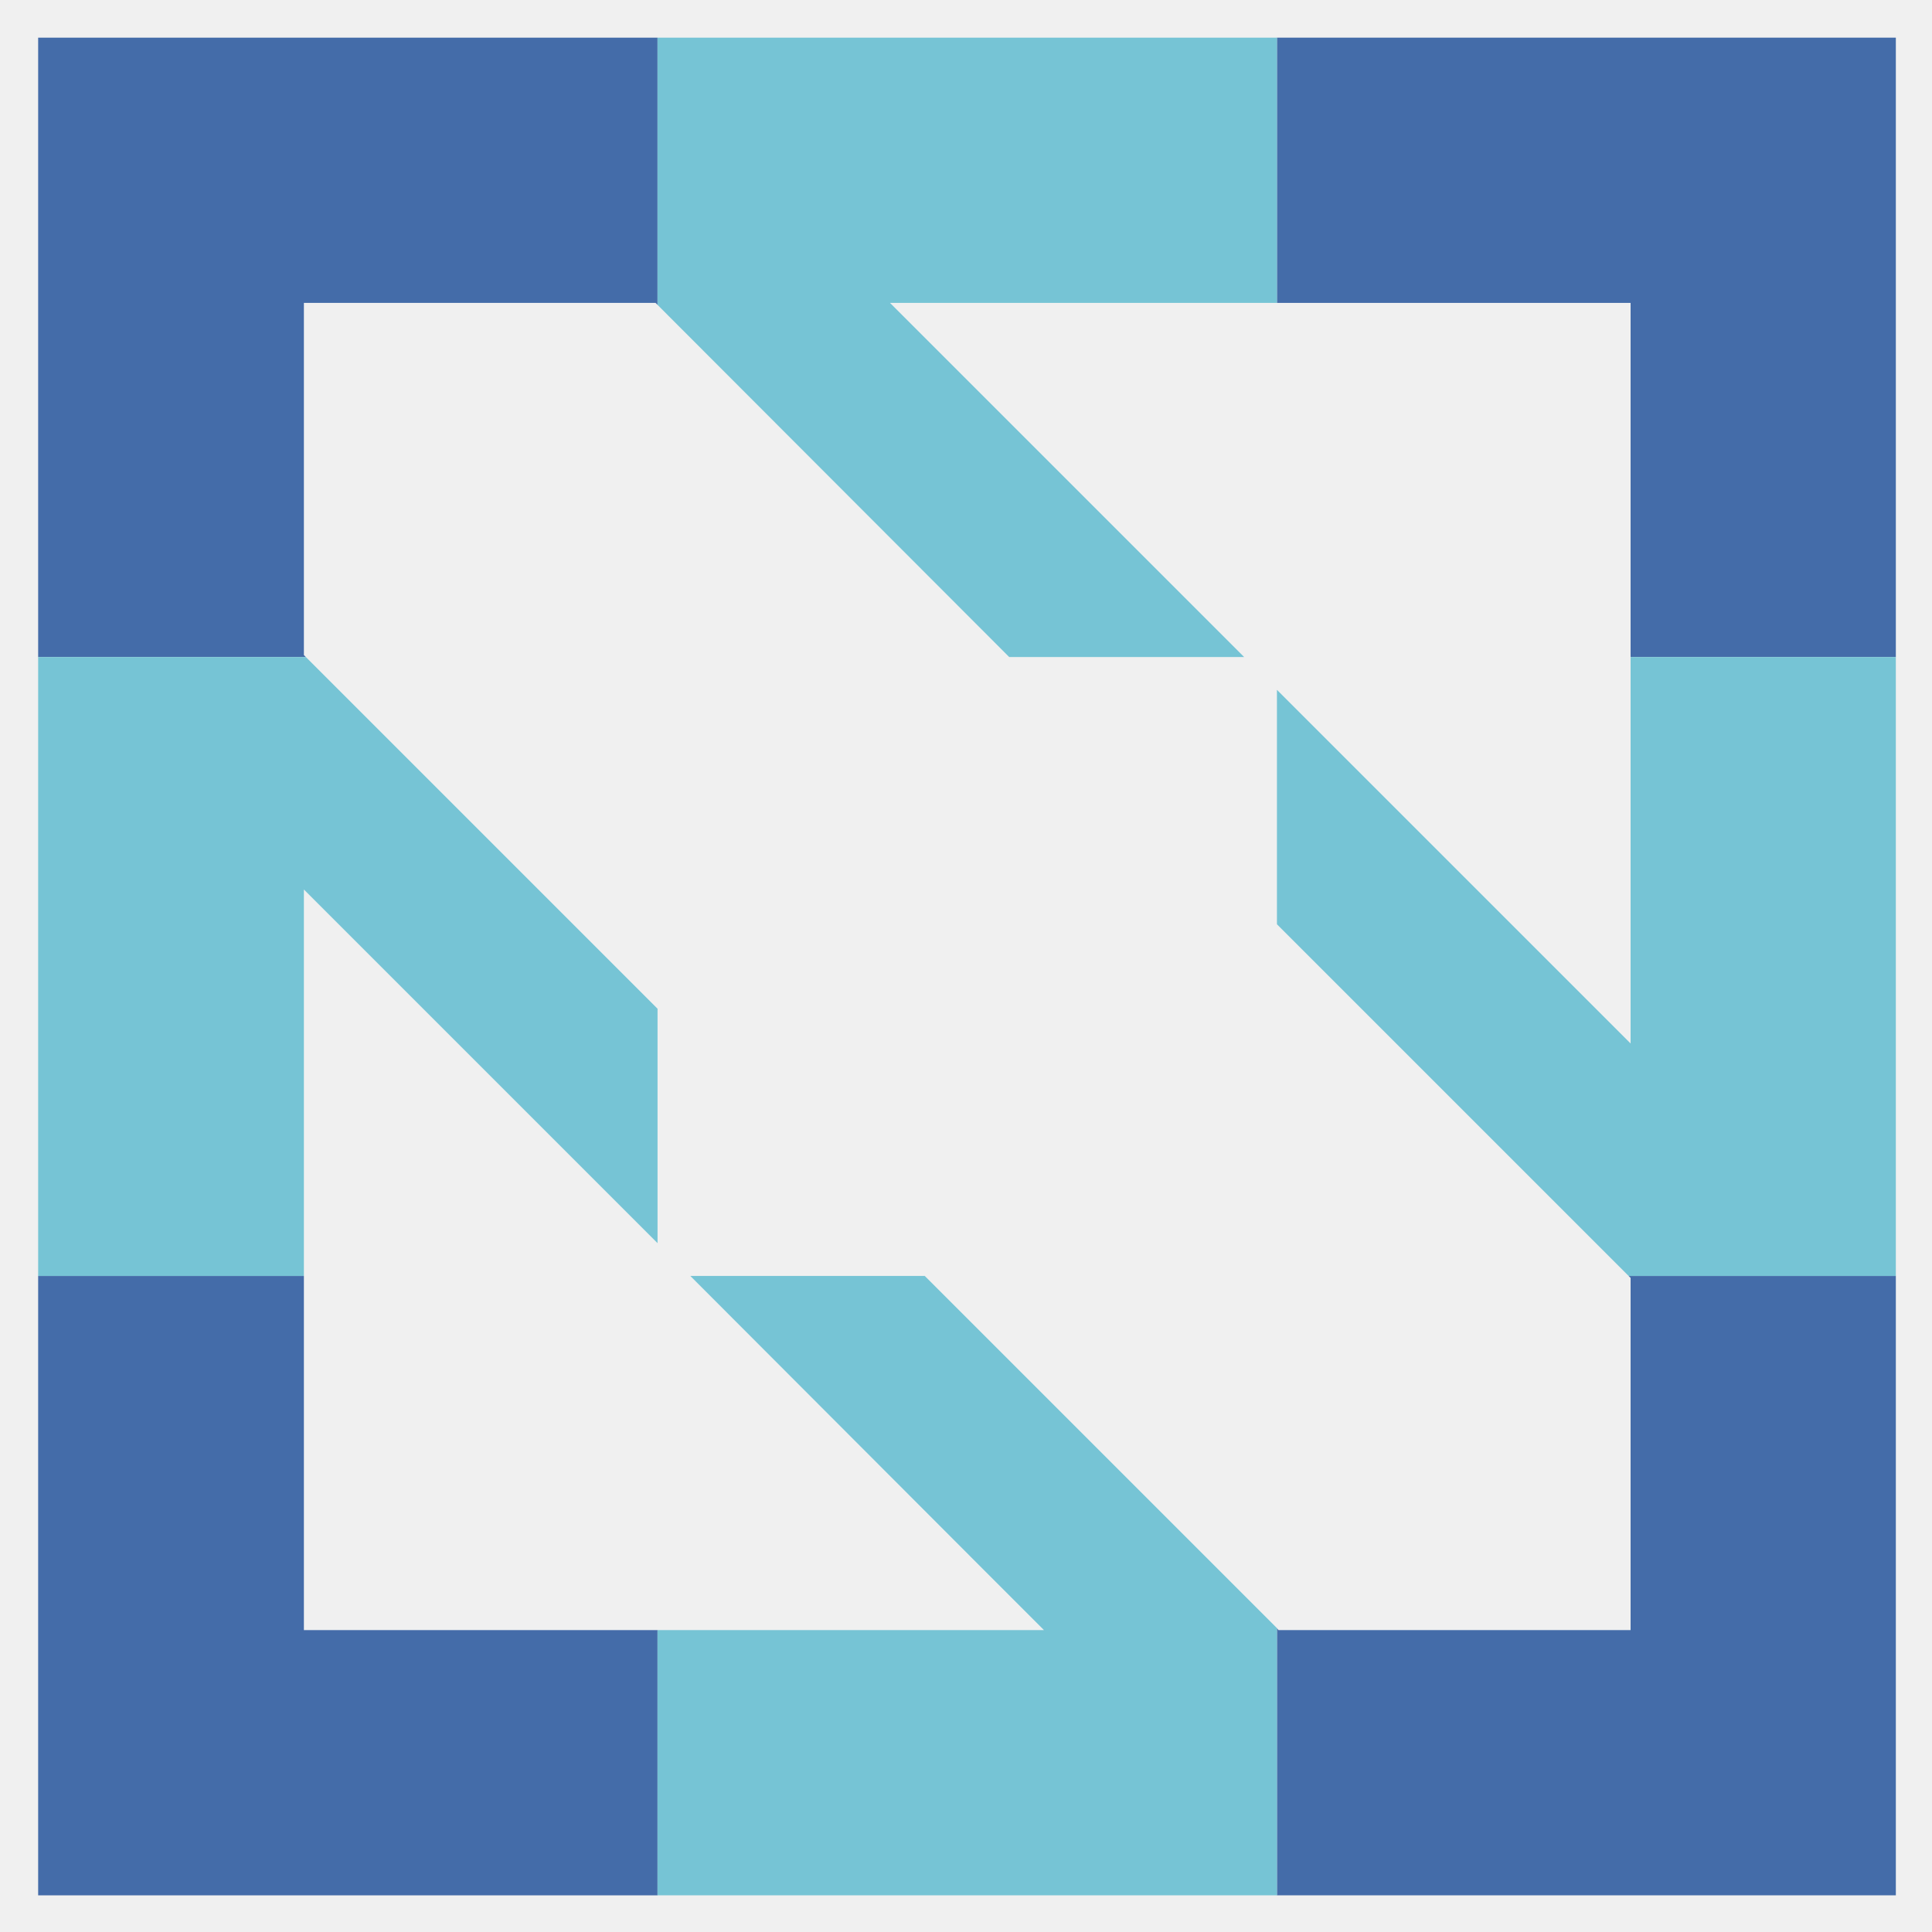
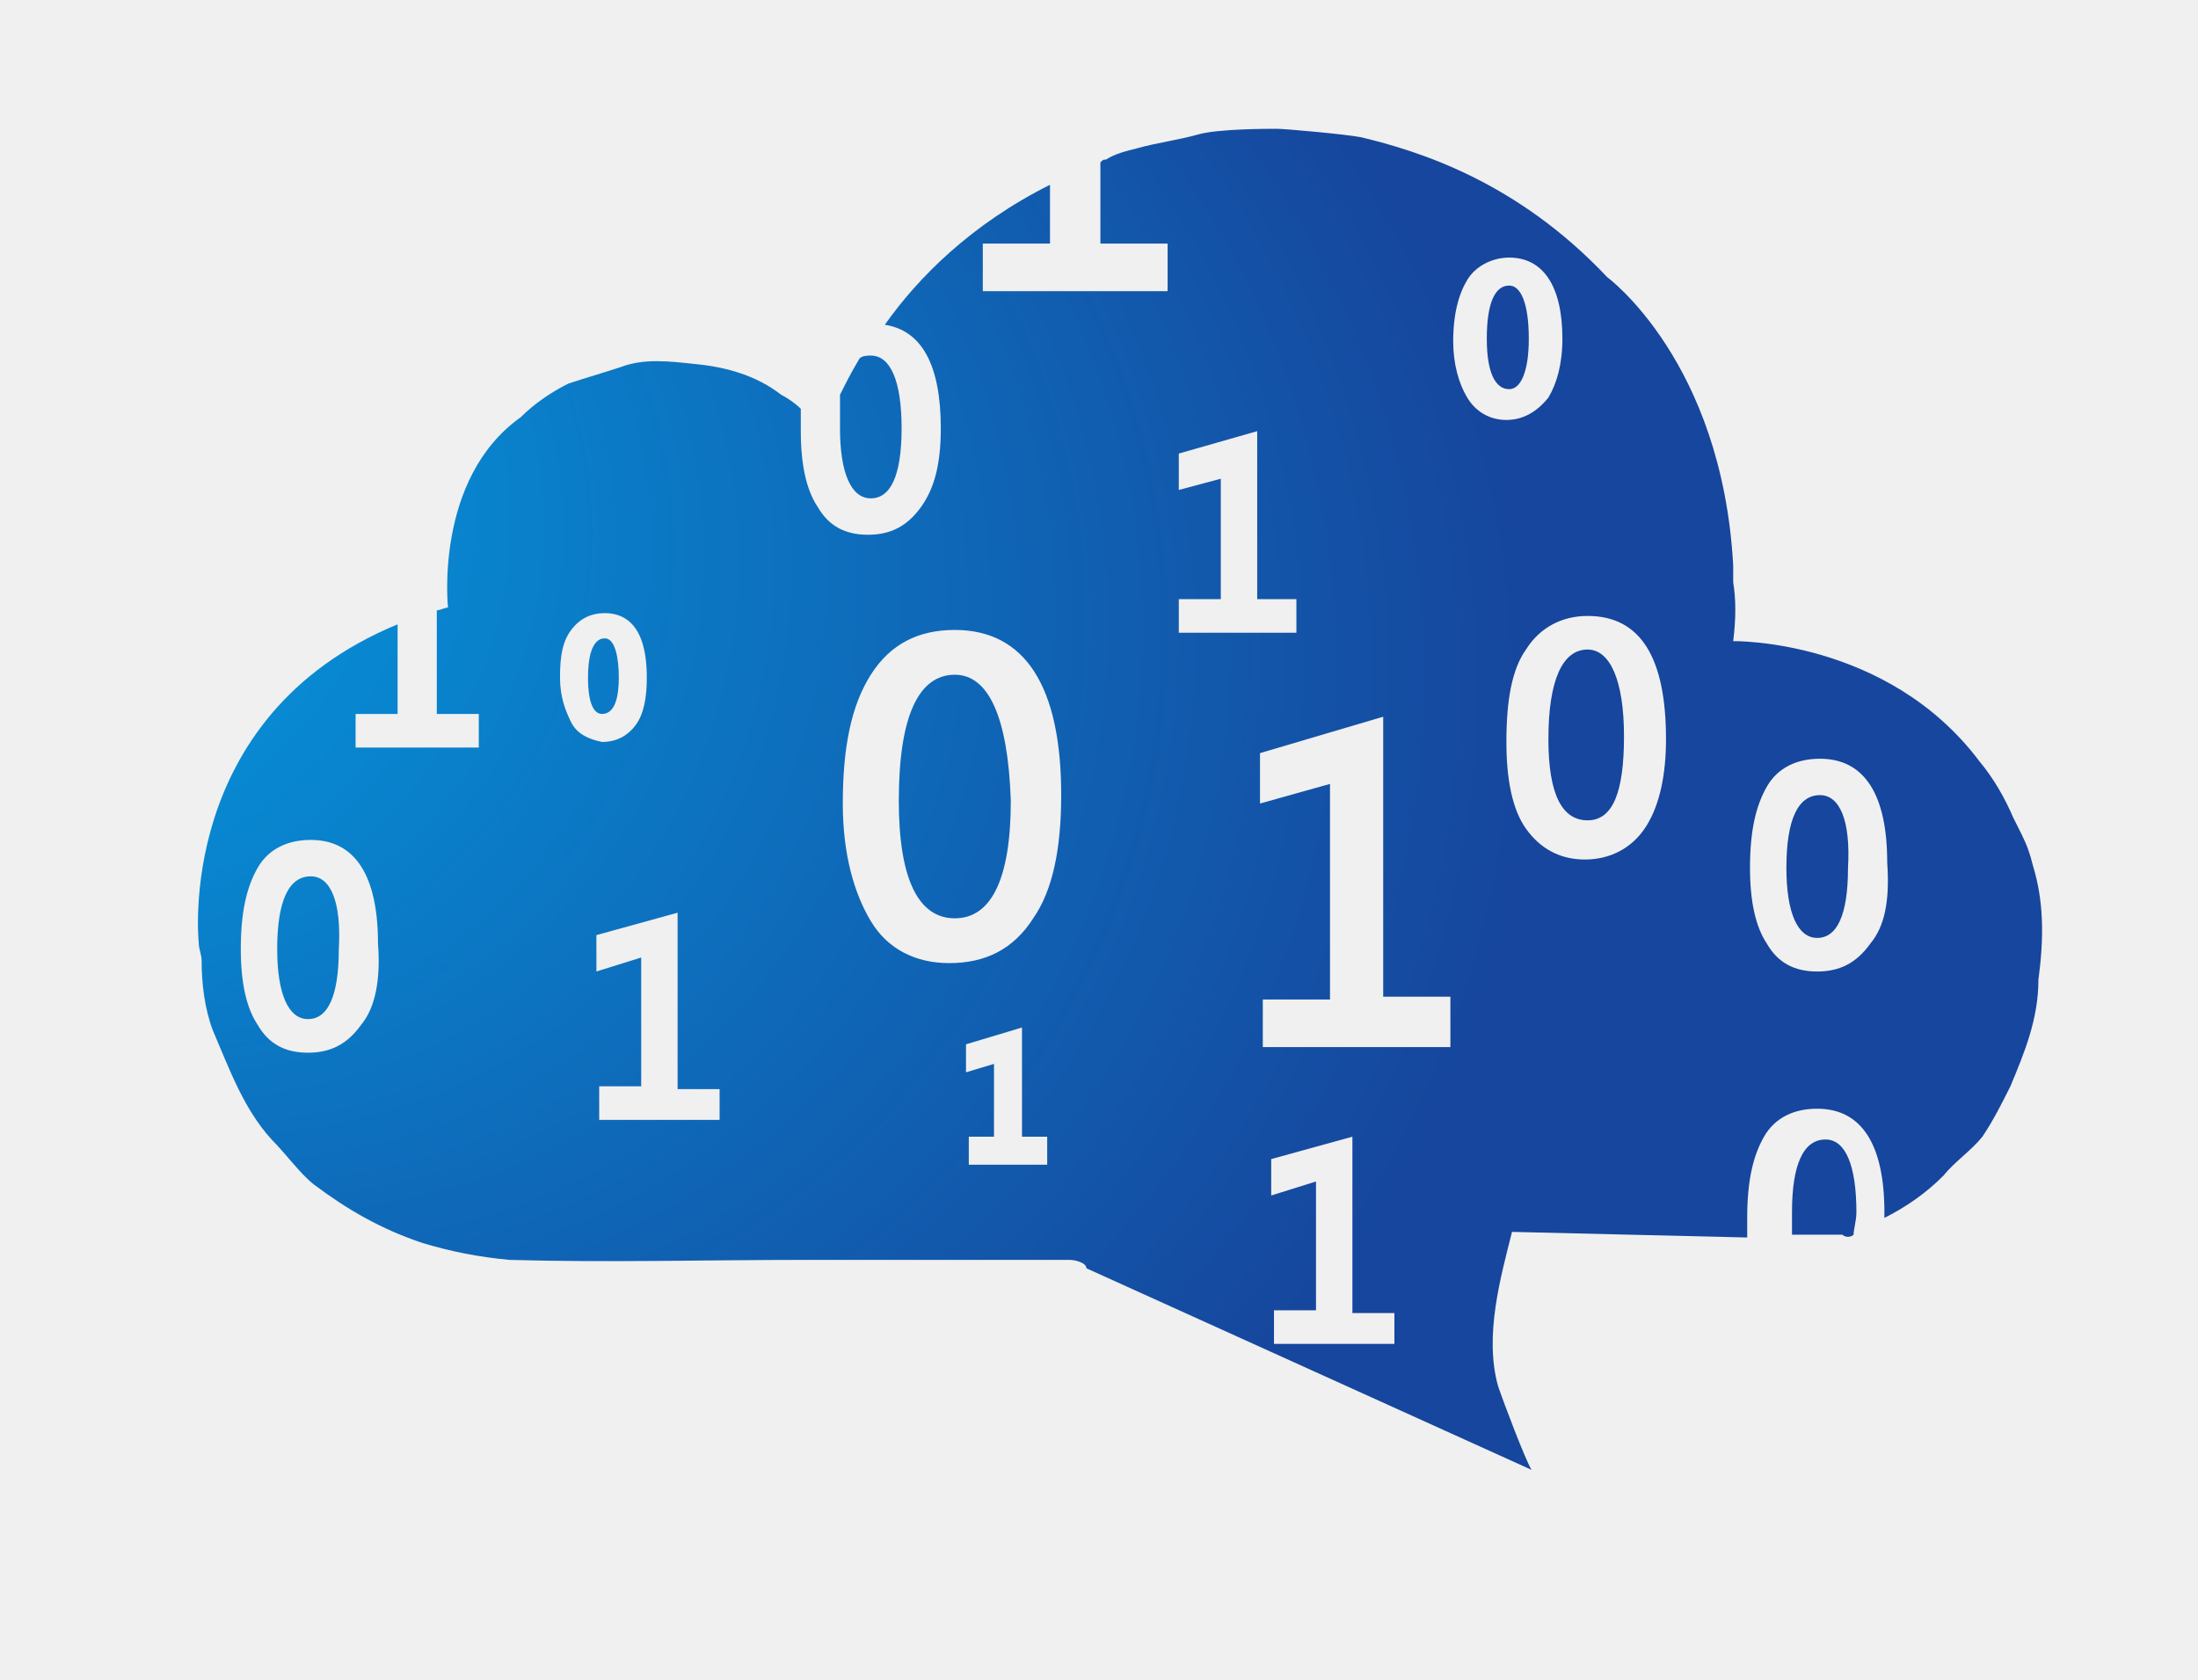
- <svg xmlns="http://www.w3.org/2000/svg" role="img" viewBox="5.52 5.02 388.96 388.96">
-   <style>svg {enable-background:new 0 0 400 400}</style>
-   <style>.st0{fill:#446ca9}.st1{fill:#76c4d5}</style>
-   <g id="XMLID_15_">
-     <g id="XMLID_78_">
-       <path id="XMLID_82_" d="M66.7 261.9H13.2v124.7h124.7v-53.4H66.7z" class="st0" />
-       <path id="XMLID_81_" d="M333.8 262.3v70.9h-70.9l-.3-.4v53.8h124.6V261.9h-53.8z" class="st0" />
-       <path id="XMLID_80_" d="M13.2 137.3h53.9l-.4-.4V66h70.8l.4.4V12.6H13.2z" class="st0" />
-       <path id="XMLID_79_" d="M262.6 12.6V66h71.2v71.3h53.4V12.6z" class="st0" />
-     </g>
-     <g id="XMLID_73_">
-       <path id="XMLID_77_" d="M256 137.3L184.7 66h77.9V12.6H137.9v53.8l70.8 70.9z" class="st1" />
-       <path id="XMLID_76_" d="M191.7 261.9h-47.2l59 59.1 12.2 12.2h-77.8v53.4h124.7v-53.8l-35.5-35.5z" class="st1" />
-       <path id="XMLID_75_" d="M333.8 137.3v77.8l-12.2-12.2-59-59v47.2l35.4 35.4 35.4 35.4h53.8V137.3z" class="st1" />
-       <path id="XMLID_74_" d="M137.9 208.1l-70.8-70.8H13.2v124.6h53.5v-77.8l71.2 71.2z" class="st1" />
-     </g>
+ <svg xmlns="http://www.w3.org/2000/svg" version="1.1" id="图层_2" x="0px" y="0px" viewBox="0 0 78.5 60" style="enable-background:new 0 0 78.5 60;" xml:space="preserve">
+   <style type="text/css">
+ 	.st0{fill:url(#SVGID_1_);}
+ 	.st1{fill:url(#SVGID_2_);}
+ 	.st2{fill:url(#SVGID_3_);}
+ 	.st3{fill:url(#SVGID_4_);}
+ 	.st4{fill:url(#SVGID_5_);}
+ 	.st5{fill:url(#SVGID_6_);}
+ 	.st6{fill:url(#SVGID_7_);}
+ 	.st7{fill:url(#SVGID_8_);}
+ 	.st8{fill:url(#SVGID_9_);}
+ 	.st9{fill:url(#SVGID_10_);}
+ 	.st10{fill:url(#SVGID_11_);}
+ 	.st11{fill:url(#SVGID_12_);}
+ 	.st12{fill:url(#SVGID_13_);}
+ 	.st13{fill:url(#SVGID_14_);}
+ 	.st14{fill:url(#SVGID_15_);}
+ 	.st15{fill:url(#SVGID_16_);}
+ 	.st16{fill:url(#SVGID_17_);}
+ 	.st17{fill:url(#SVGID_18_);}
+ 	.st18{fill:url(#SVGID_19_);}
+ 	.st19{fill:url(#SVGID_20_);}
+ 	.st20{fill:url(#SVGID_21_);}
+ 	.st21{fill:url(#SVGID_22_);}
+ 	.st22{fill:url(#SVGID_23_);}
+ 	.st23{fill:#231815;}
+ 	.st24{fill:#FFFFFF;}
+ 	.st25{fill:url(#SVGID_24_);}
+ 	.st26{fill:url(#SVGID_25_);}
+ 	.st27{fill:url(#SVGID_26_);}
+ 	.st28{fill:url(#SVGID_27_);}
+ 	.st29{fill:url(#SVGID_28_);}
+ 	.st30{fill:url(#SVGID_29_);}
+ 	.st31{fill:url(#SVGID_30_);}
+ 	.st32{fill:url(#SVGID_31_);}
+ 	.st33{fill:url(#SVGID_32_);}
+ 	.st34{fill:url(#SVGID_33_);}
+ 	.st35{fill:url(#SVGID_34_);}
+ 	.st36{fill:url(#SVGID_35_);}
+ 	.st37{fill:url(#SVGID_36_);}
+ 	.st38{fill:url(#SVGID_37_);}
+ </style>
+   <g>
+     <radialGradient id="SVGID_1_" cx="25.464" cy="-557.008" r="40.003" fx="-9.711" fy="-544.063" gradientTransform="matrix(1 0 0 -1 0 -530.28)" gradientUnits="userSpaceOnUse">
+       <stop offset="0" style="stop-color:#00ADEE" />
+       <stop offset="0.86" style="stop-color:#16469D" />
+       <stop offset="1" style="stop-color:#16469D" />
+     </radialGradient>
+     <path class="st0" d="M22.1,24.2c0-0.6-0.1-1.4-0.5-1.4c-0.5,0-0.6,0.8-0.6,1.4c0,0.9,0.2,1.3,0.5,1.3C22,25.5,22.1,24.8,22.1,24.2z   " />
+     <radialGradient id="SVGID_2_" cx="25.464" cy="-557.008" r="40.003" fx="-9.711" fy="-544.063" gradientTransform="matrix(1 0 0 -1 0 -530.28)" gradientUnits="userSpaceOnUse">
+       <stop offset="0" style="stop-color:#00ADEE" />
+       <stop offset="0.86" style="stop-color:#16469D" />
+       <stop offset="1" style="stop-color:#16469D" />
+     </radialGradient>
+     <path class="st1" d="M54.6,12.1c0-1.3-0.3-1.9-0.7-1.9c-0.5,0-0.8,0.6-0.8,1.9c0,1.2,0.3,1.8,0.8,1.8   C54.3,13.9,54.6,13.3,54.6,12.1z" />
+     <radialGradient id="SVGID_3_" cx="25.464" cy="-557.008" r="40.003" fx="-9.711" fy="-544.063" gradientTransform="matrix(1 0 0 -1 0 -530.28)" gradientUnits="userSpaceOnUse">
+       <stop offset="0" style="stop-color:#00ADEE" />
+       <stop offset="0.86" style="stop-color:#16469D" />
+       <stop offset="1" style="stop-color:#16469D" />
+     </radialGradient>
+     <path class="st2" d="M11.1,31.3c-0.8,0-1.2,0.9-1.2,2.6c0,1.6,0.4,2.5,1.1,2.5c0.7,0,1.1-0.8,1.1-2.5   C12.2,32.2,11.8,31.3,11.1,31.3z" />
+     <radialGradient id="SVGID_4_" cx="25.464" cy="-557.008" r="40.003" fx="-9.711" fy="-544.063" gradientTransform="matrix(1 0 0 -1 0 -530.28)" gradientUnits="userSpaceOnUse">
+       <stop offset="0" style="stop-color:#00ADEE" />
+       <stop offset="0.86" style="stop-color:#16469D" />
+       <stop offset="1" style="stop-color:#16469D" />
+     </radialGradient>
+     <path class="st3" d="M34.1,24.1c-1.3,0-2,1.5-2,4.5c0,2.8,0.7,4.2,2,4.2s2-1.4,2-4.2C36,25.6,35.3,24.1,34.1,24.1z" />
+     <radialGradient id="SVGID_5_" cx="25.464" cy="-557.008" r="40.003" fx="-9.711" fy="-544.063" gradientTransform="matrix(1 0 0 -1 0 -530.28)" gradientUnits="userSpaceOnUse">
+       <stop offset="0" style="stop-color:#00ADEE" />
+       <stop offset="0.86" style="stop-color:#16469D" />
+       <stop offset="1" style="stop-color:#16469D" />
+     </radialGradient>
+     <path class="st4" d="M66.2,44.1L66.2,44.1c0-0.2,0.1-0.5,0.1-0.8c0-1.7-0.4-2.6-1.1-2.6c-0.8,0-1.2,0.9-1.2,2.6c0,0.3,0,0.6,0,0.8   h1.8C65.9,44.2,66.1,44.2,66.2,44.1z" />
+     <radialGradient id="SVGID_6_" cx="25.464" cy="-557.008" r="40.003" fx="-9.711" fy="-544.063" gradientTransform="matrix(1 0 0 -1 0 -530.28)" gradientUnits="userSpaceOnUse">
+       <stop offset="0" style="stop-color:#00ADEE" />
+       <stop offset="0.86" style="stop-color:#16469D" />
+       <stop offset="1" style="stop-color:#16469D" />
+     </radialGradient>
+     <path class="st5" d="M56.7,23.2c-0.9,0-1.4,1.1-1.4,3.2c0,2,0.5,2.9,1.4,2.9s1.3-1,1.3-3S57.5,23.2,56.7,23.2z" />
+     <radialGradient id="SVGID_7_" cx="25.464" cy="-557.008" r="40.003" fx="-9.711" fy="-544.063" gradientTransform="matrix(1 0 0 -1 0 -530.28)" gradientUnits="userSpaceOnUse">
+       <stop offset="0" style="stop-color:#00ADEE" />
+       <stop offset="0.86" style="stop-color:#16469D" />
+       <stop offset="1" style="stop-color:#16469D" />
+     </radialGradient>
+     <path class="st6" d="M72.6,30.9c-0.1-0.4-0.2-0.7-0.4-1.1c-0.1-0.2-0.2-0.4-0.3-0.6c-0.3-0.7-0.7-1.4-1.2-2l0,0   c-3.3-4.4-8.8-4.3-8.8-4.3c0.1-0.8,0.1-1.5,0-2.1c0-0.2,0-0.4,0-0.6c-0.4-7.3-4.5-10.3-4.5-10.3c-3.2-3.4-6.7-4.5-8.8-5   c-0.5-0.1-2.7-0.3-3-0.3s-2.1,0-2.8,0.2s-1.5,0.3-2.2,0.5c-0.4,0.1-0.8,0.2-1.1,0.4c-0.1,0-0.1,0-0.2,0.1v2.9h2.4v1.7h-6.6V8.7h2.4   V6.6c-2.8,1.4-4.7,3.3-5.9,5c1.3,0.2,2,1.4,2,3.7c0,1.2-0.2,2.1-0.7,2.8c-0.5,0.7-1.1,1-1.9,1c-0.8,0-1.4-0.3-1.8-1   c-0.4-0.6-0.6-1.5-0.6-2.7c0-0.3,0-0.6,0-0.8c-0.2-0.2-0.5-0.4-0.7-0.5c-0.9-0.7-2-1-3.1-1.1c-0.9-0.1-1.8-0.2-2.6,0.1   c-0.6,0.2-1.3,0.4-1.9,0.6c-0.6,0.3-1.2,0.7-1.7,1.2c-3.1,2.2-2.6,6.8-2.6,6.8c-0.1,0-0.3,0.1-0.4,0.1v3.7h1.5v1.2h-4.4v-1.2h1.5   v-3.2c-8,3.3-7.1,11.4-7.1,11.4c0,0.2,0.1,0.4,0.1,0.6c0,0.8,0.1,1.7,0.4,2.5c0.6,1.4,1.1,2.8,2.1,3.9c0.5,0.5,1,1.2,1.5,1.6   c1.2,0.9,2.4,1.6,3.9,2.1c1,0.3,2,0.5,3.1,0.6c3.5,0.1,7,0,10.6,0c3.1,0,6.3,0,9.4,0c0.2,0,0.6,0.1,0.6,0.3l0,0l15.9,7.2   c-0.2-0.3-1-2.4-1.2-3C53,47.7,53.6,45.6,54,44l8.4,0.2c0-0.2,0-0.5,0-0.7c0-1.3,0.2-2.2,0.6-2.9c0.4-0.7,1.1-1,1.9-1   c1.6,0,2.4,1.3,2.4,3.7c0,0.1,0,0.1,0,0.2c0.8-0.4,1.5-0.9,2.1-1.5c0.4-0.5,1-0.9,1.4-1.4c0.4-0.6,0.7-1.2,1-1.8   c0.5-1.2,1-2.4,1-3.8C73,33.5,73,32.2,72.6,30.9z M12.9,36.6c-0.5,0.7-1.1,1-1.9,1c-0.8,0-1.4-0.3-1.8-1c-0.4-0.6-0.6-1.5-0.6-2.7   c0-1.3,0.2-2.2,0.6-2.9c0.4-0.7,1.1-1,1.9-1c1.6,0,2.4,1.3,2.4,3.7C13.6,35,13.4,36,12.9,36.6z M20.4,25.8   c-0.2-0.4-0.4-0.9-0.4-1.6c0-0.8,0.1-1.3,0.4-1.7c0.3-0.4,0.7-0.6,1.2-0.6c0.7,0,1.5,0.4,1.5,2.3c0,0.7-0.1,1.3-0.4,1.7   c-0.3,0.4-0.7,0.6-1.2,0.6C21,26.4,20.6,26.2,20.4,25.8z M25.8,40h-4.4v-1.2h1.5v-4.6l-1.6,0.5v-1.3l2.9-0.8v6.3h1.5V40H25.8z    M37.5,41.6h-2.9v-1h0.9V38l-1,0.3v-1l2-0.6v3.9h0.9v1H37.5z M36.9,32.8c-0.7,1.1-1.7,1.6-3,1.6c-1.2,0-2.2-0.5-2.8-1.5   s-1-2.4-1-4.2c0-2,0.3-3.5,1-4.6s1.7-1.6,3-1.6c2.5,0,3.8,2,3.8,5.9C37.9,30.3,37.6,31.8,36.9,32.8z M42.1,17.5v-1.3l2.8-0.8v6h1.4   v1.2h-4.2v-1.2h1.5v-4.3L42.1,17.5z M49.9,48h-4.4v-1.2H47v-4.6l-1.6,0.5v-1.3l2.9-0.8v6.3h1.5V48H49.9z M51.8,37.4h-6.7v-1.7h2.4   V28L45,28.7v-1.8l4.4-1.3v10h2.4L51.8,37.4L51.8,37.4z M52.4,14.2c-0.3-0.5-0.5-1.2-0.5-2c0-1,0.2-1.7,0.5-2.2s0.9-0.8,1.5-0.8   c1.2,0,1.9,1,1.9,2.9c0,0.9-0.2,1.6-0.5,2.1c-0.4,0.5-0.9,0.8-1.5,0.8C53.2,15,52.7,14.7,52.4,14.2z M58.8,29.5   c-0.5,0.8-1.3,1.2-2.2,1.2c-0.9,0-1.6-0.4-2.1-1.1s-0.7-1.8-0.7-3.1c0-1.5,0.2-2.6,0.7-3.3c0.5-0.8,1.3-1.2,2.2-1.2   c1.9,0,2.8,1.5,2.8,4.4C59.5,27.6,59.3,28.7,58.8,29.5z M66.8,33.7c-0.5,0.7-1.1,1-1.9,1s-1.4-0.3-1.8-1c-0.4-0.6-0.6-1.5-0.6-2.7   c0-1.3,0.2-2.2,0.6-2.9c0.4-0.7,1.1-1,1.9-1c1.6,0,2.4,1.3,2.4,3.7C67.5,32.2,67.3,33.1,66.8,33.7z" />
+     <radialGradient id="SVGID_8_" cx="25.464" cy="-557.008" r="40.003" fx="-9.711" fy="-544.063" gradientTransform="matrix(1 0 0 -1 0 -530.28)" gradientUnits="userSpaceOnUse">
+       <stop offset="0" style="stop-color:#00ADEE" />
+       <stop offset="0.86" style="stop-color:#16469D" />
+       <stop offset="1" style="stop-color:#16469D" />
+     </radialGradient>
+     <path class="st7" d="M30,15.3c0,1.6,0.4,2.5,1.1,2.5c0.7,0,1.1-0.8,1.1-2.5s-0.4-2.6-1.1-2.6c-0.1,0-0.3,0-0.4,0.1   c-0.3,0.5-0.5,0.9-0.7,1.3C30,14.5,30,14.9,30,15.3z" />
+     <radialGradient id="SVGID_9_" cx="25.464" cy="-557.008" r="40.003" fx="-9.711" fy="-544.063" gradientTransform="matrix(1 0 0 -1 0 -530.28)" gradientUnits="userSpaceOnUse">
+       <stop offset="0" style="stop-color:#00ADEE" />
+       <stop offset="0.86" style="stop-color:#16469D" />
+       <stop offset="1" style="stop-color:#16469D" />
+     </radialGradient>
+     <path class="st8" d="M65,28.4c-0.8,0-1.2,0.9-1.2,2.6c0,1.6,0.4,2.5,1.1,2.5S66,32.7,66,31C66.1,29.3,65.7,28.4,65,28.4z" />
  </g>
</svg>
